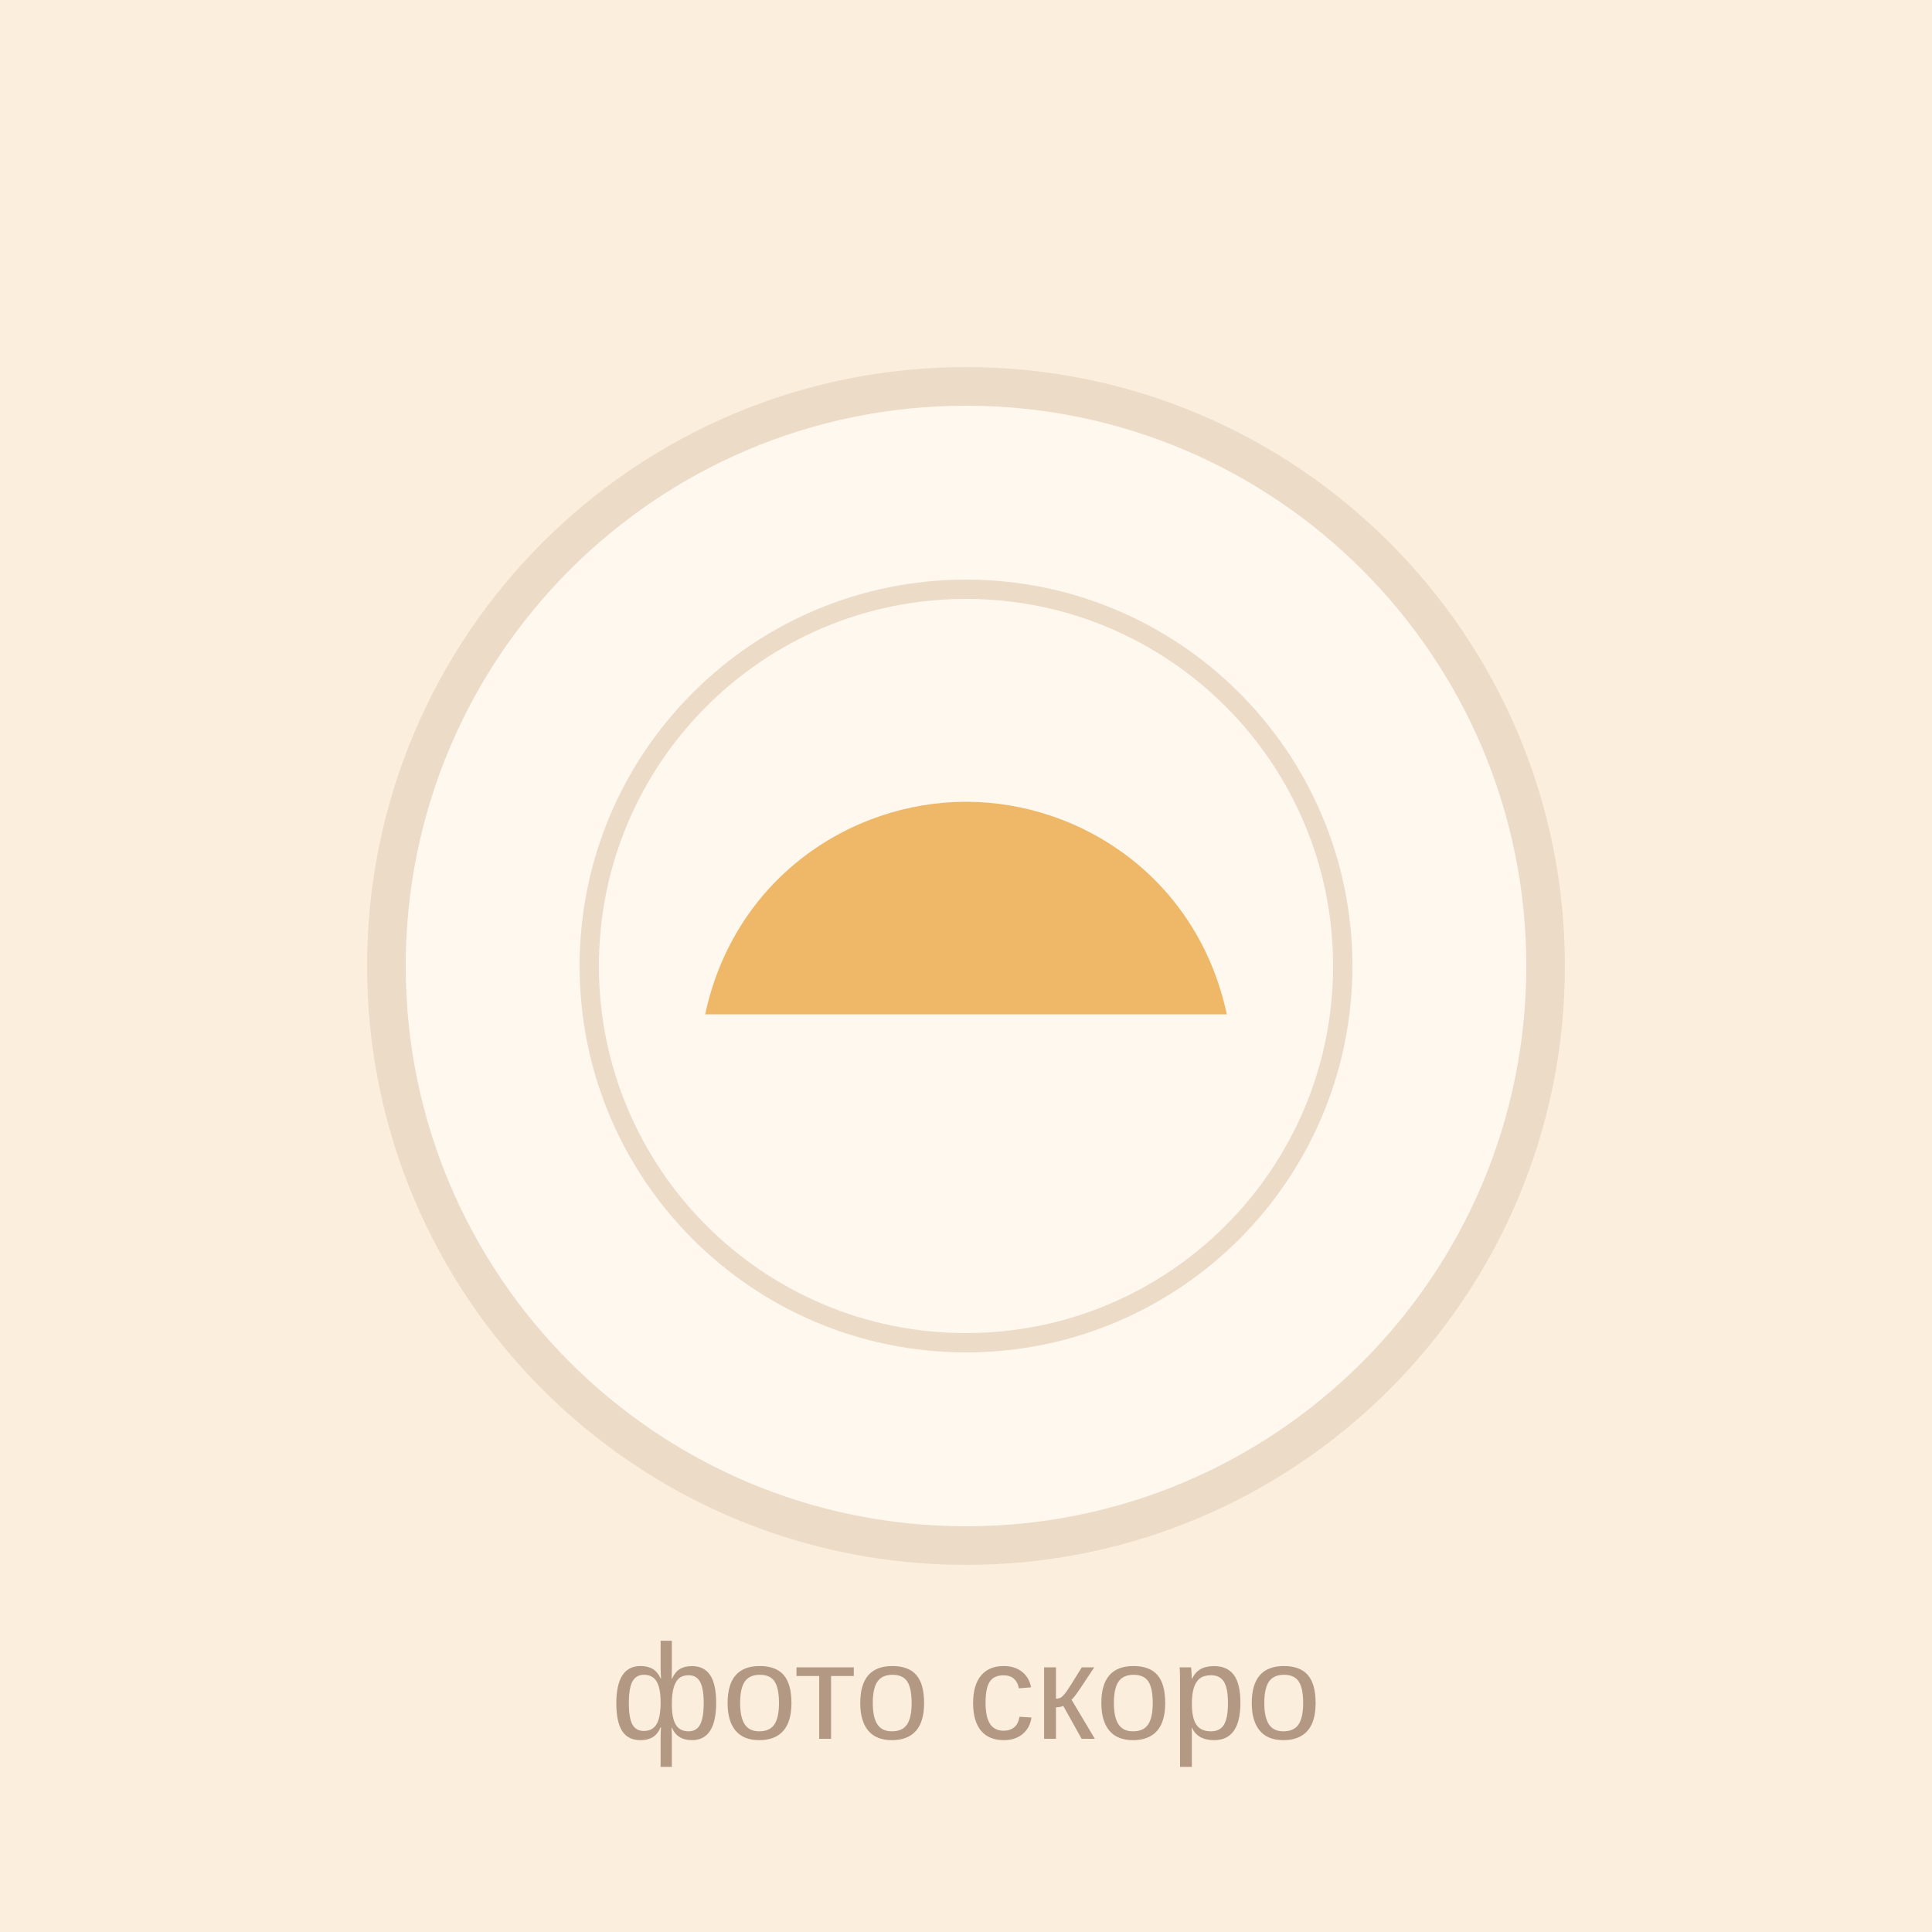
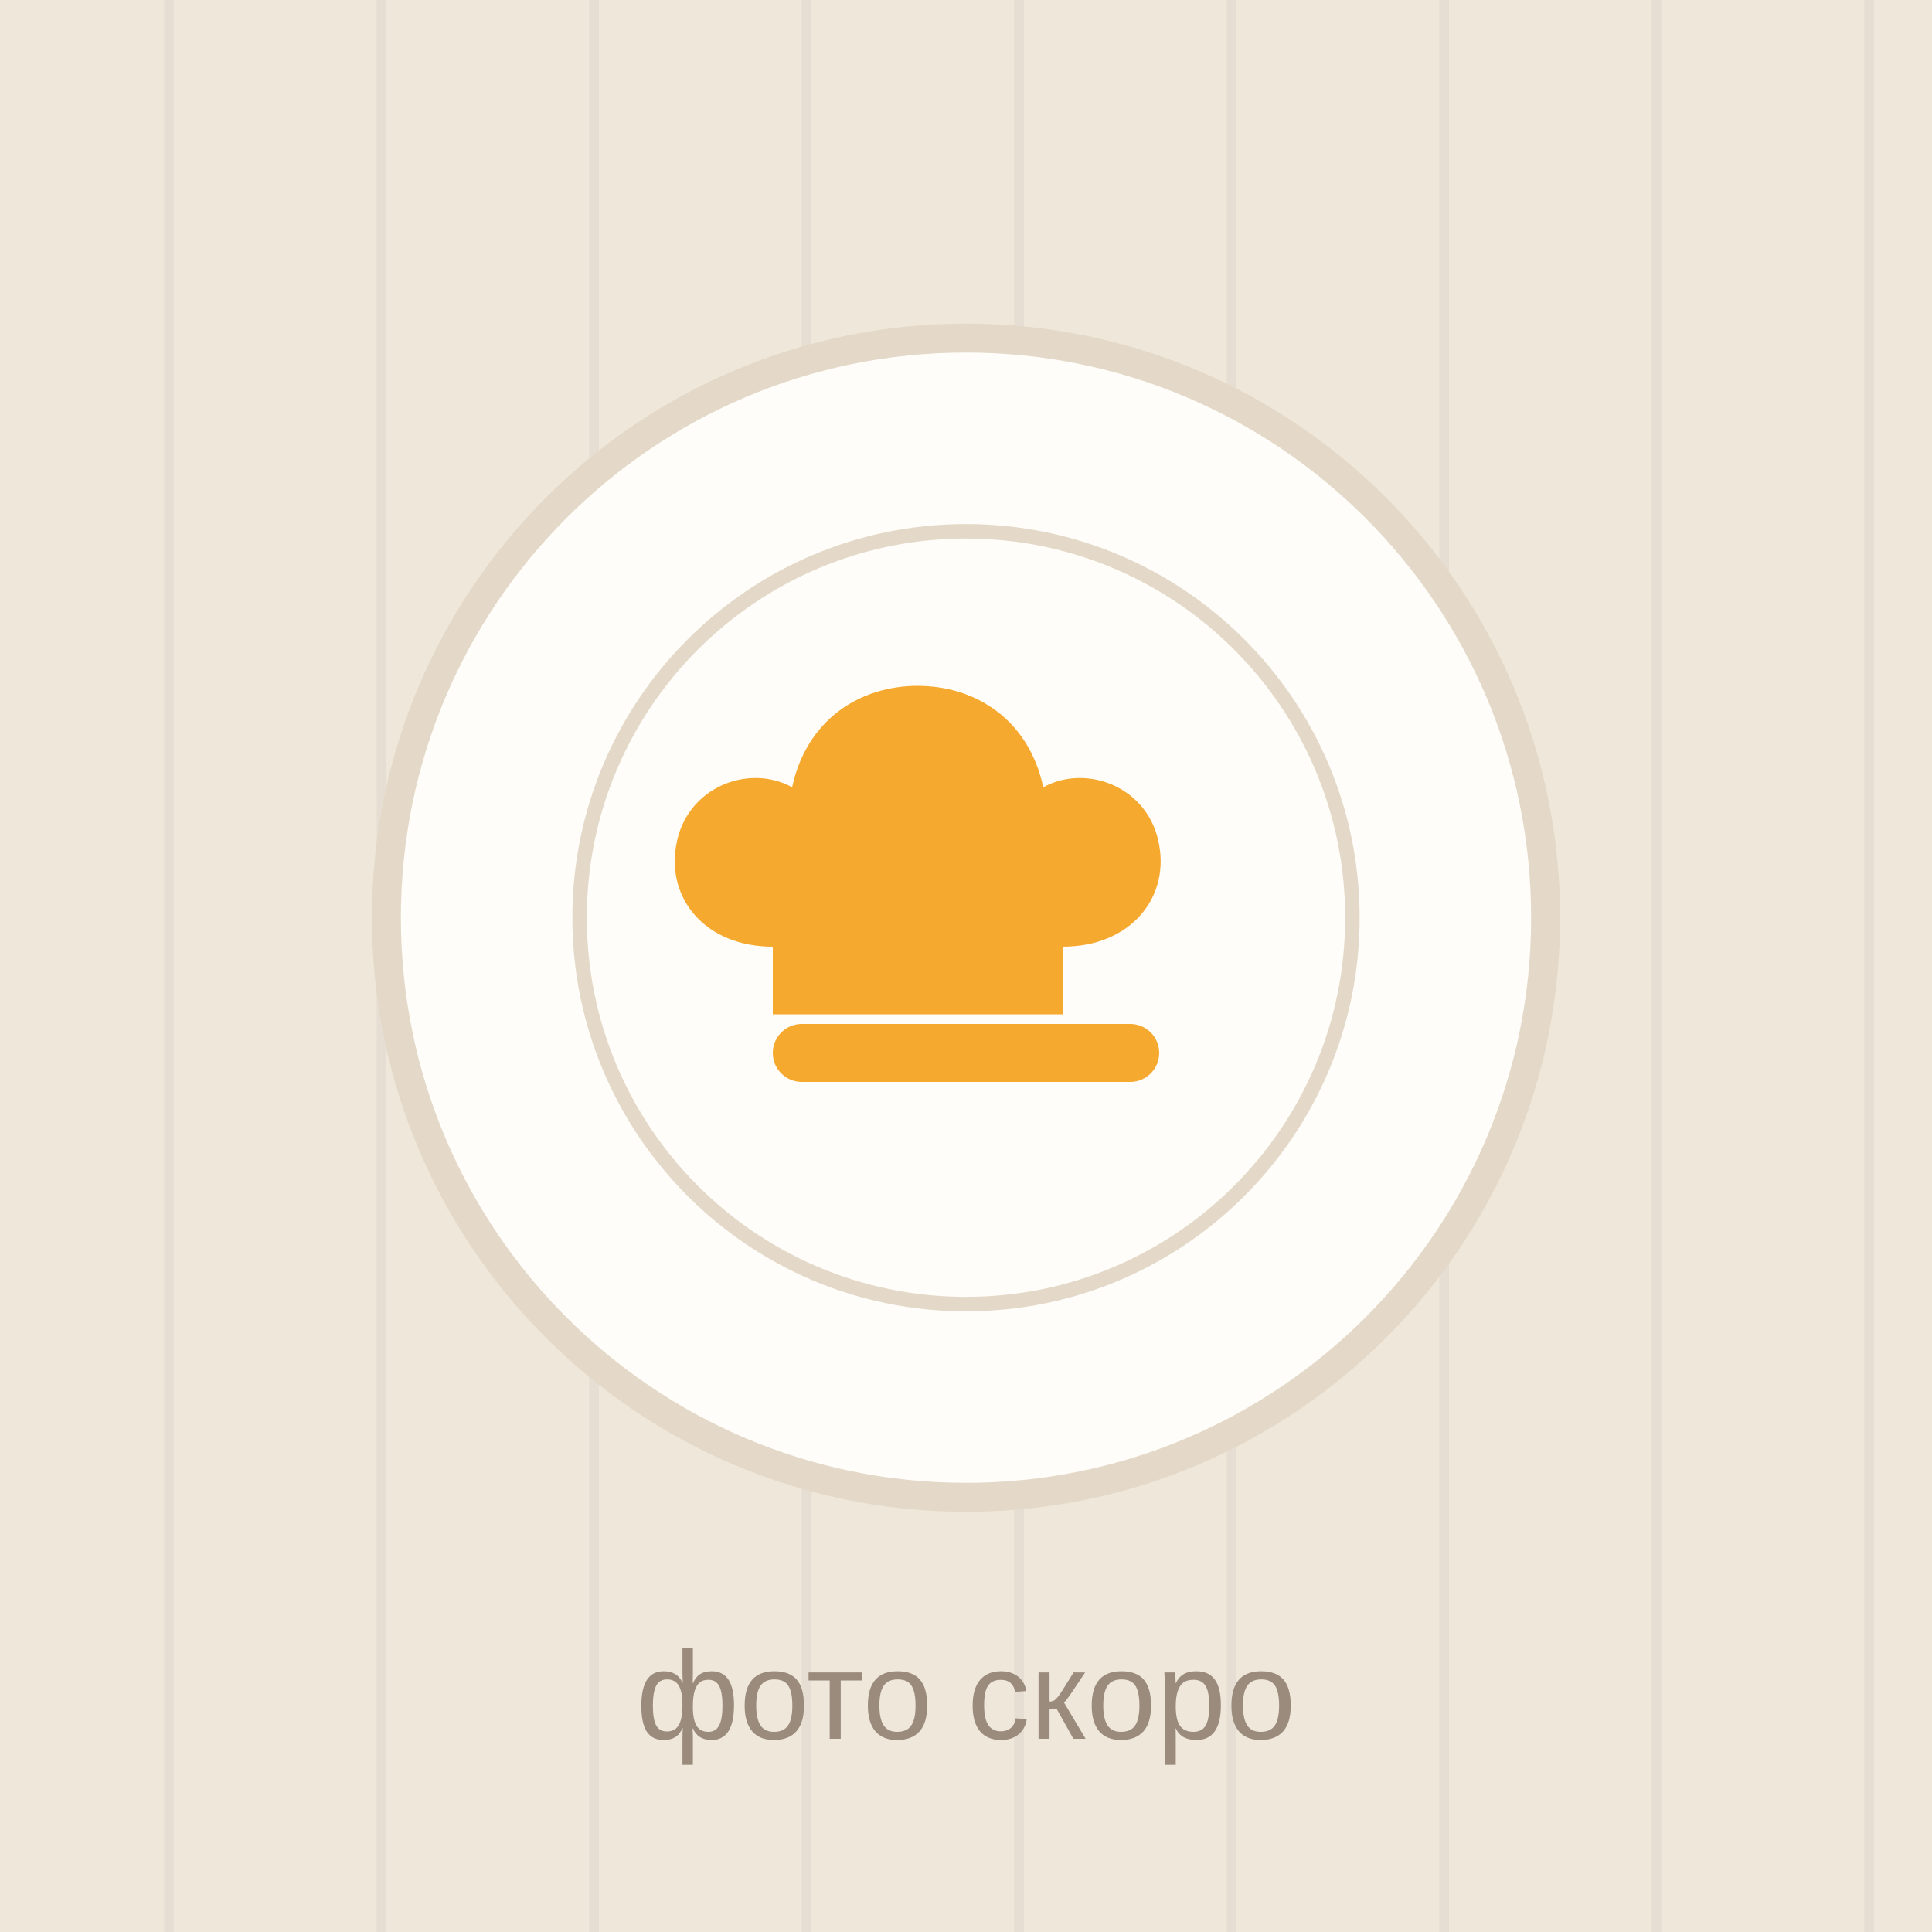
<svg xmlns="http://www.w3.org/2000/svg" viewBox="0 0 400 400">
-   <rect width="400" height="400" fill="#fbeedd" />
-   <circle cx="200" cy="200" r="120" fill="#fff8ef" stroke="#ecdcc7" stroke-width="8" />
-   <circle cx="200" cy="200" r="78" fill="none" stroke="#ecdcc7" stroke-width="4" />
-   <path d="M146 210c6-28 30-44 54-44s48 16 54 44z" fill="#e9a23b" opacity=".75" />
-   <text x="200" y="360" text-anchor="middle" font-family="Arial, sans-serif" font-size="28" fill="#b39883">фото скоро</text>
+   <rect width="400" height="400" fill="#efe7da" />
+   <path d="M0 0h400v400H0z" fill="url(#l)" opacity=".5" />
+   <defs>
+     <pattern id="l" width="44" height="400" patternUnits="userSpaceOnUse">
+       <rect x="34" width="2" height="400" fill="#4b4d4c" opacity=".12" />
+     </pattern>
+   </defs>
+   <circle cx="200" cy="190" r="120" fill="#fffdf9" stroke="#e4d9c8" stroke-width="6" />
+   <circle cx="200" cy="190" r="80" fill="none" stroke="#e4d9c8" stroke-width="3" />
+   <path d="M160 196c-14 0-22-10-20-21 2-12 15-17 24-12 3-14 14-21 26-21s23 7 26 21c9-5 22 0 24 12 2 11-6 21-20 21v14h-60z" fill="#f59a0c" opacity=".85" />
+   <rect x="160" y="212" width="80" height="12" rx="6" fill="#f59a0c" opacity=".85" />
+   <text x="200" y="360" text-anchor="middle" font-family="Arial, sans-serif" font-size="26" fill="#9a8b7d">фото скоро</text>
</svg>
